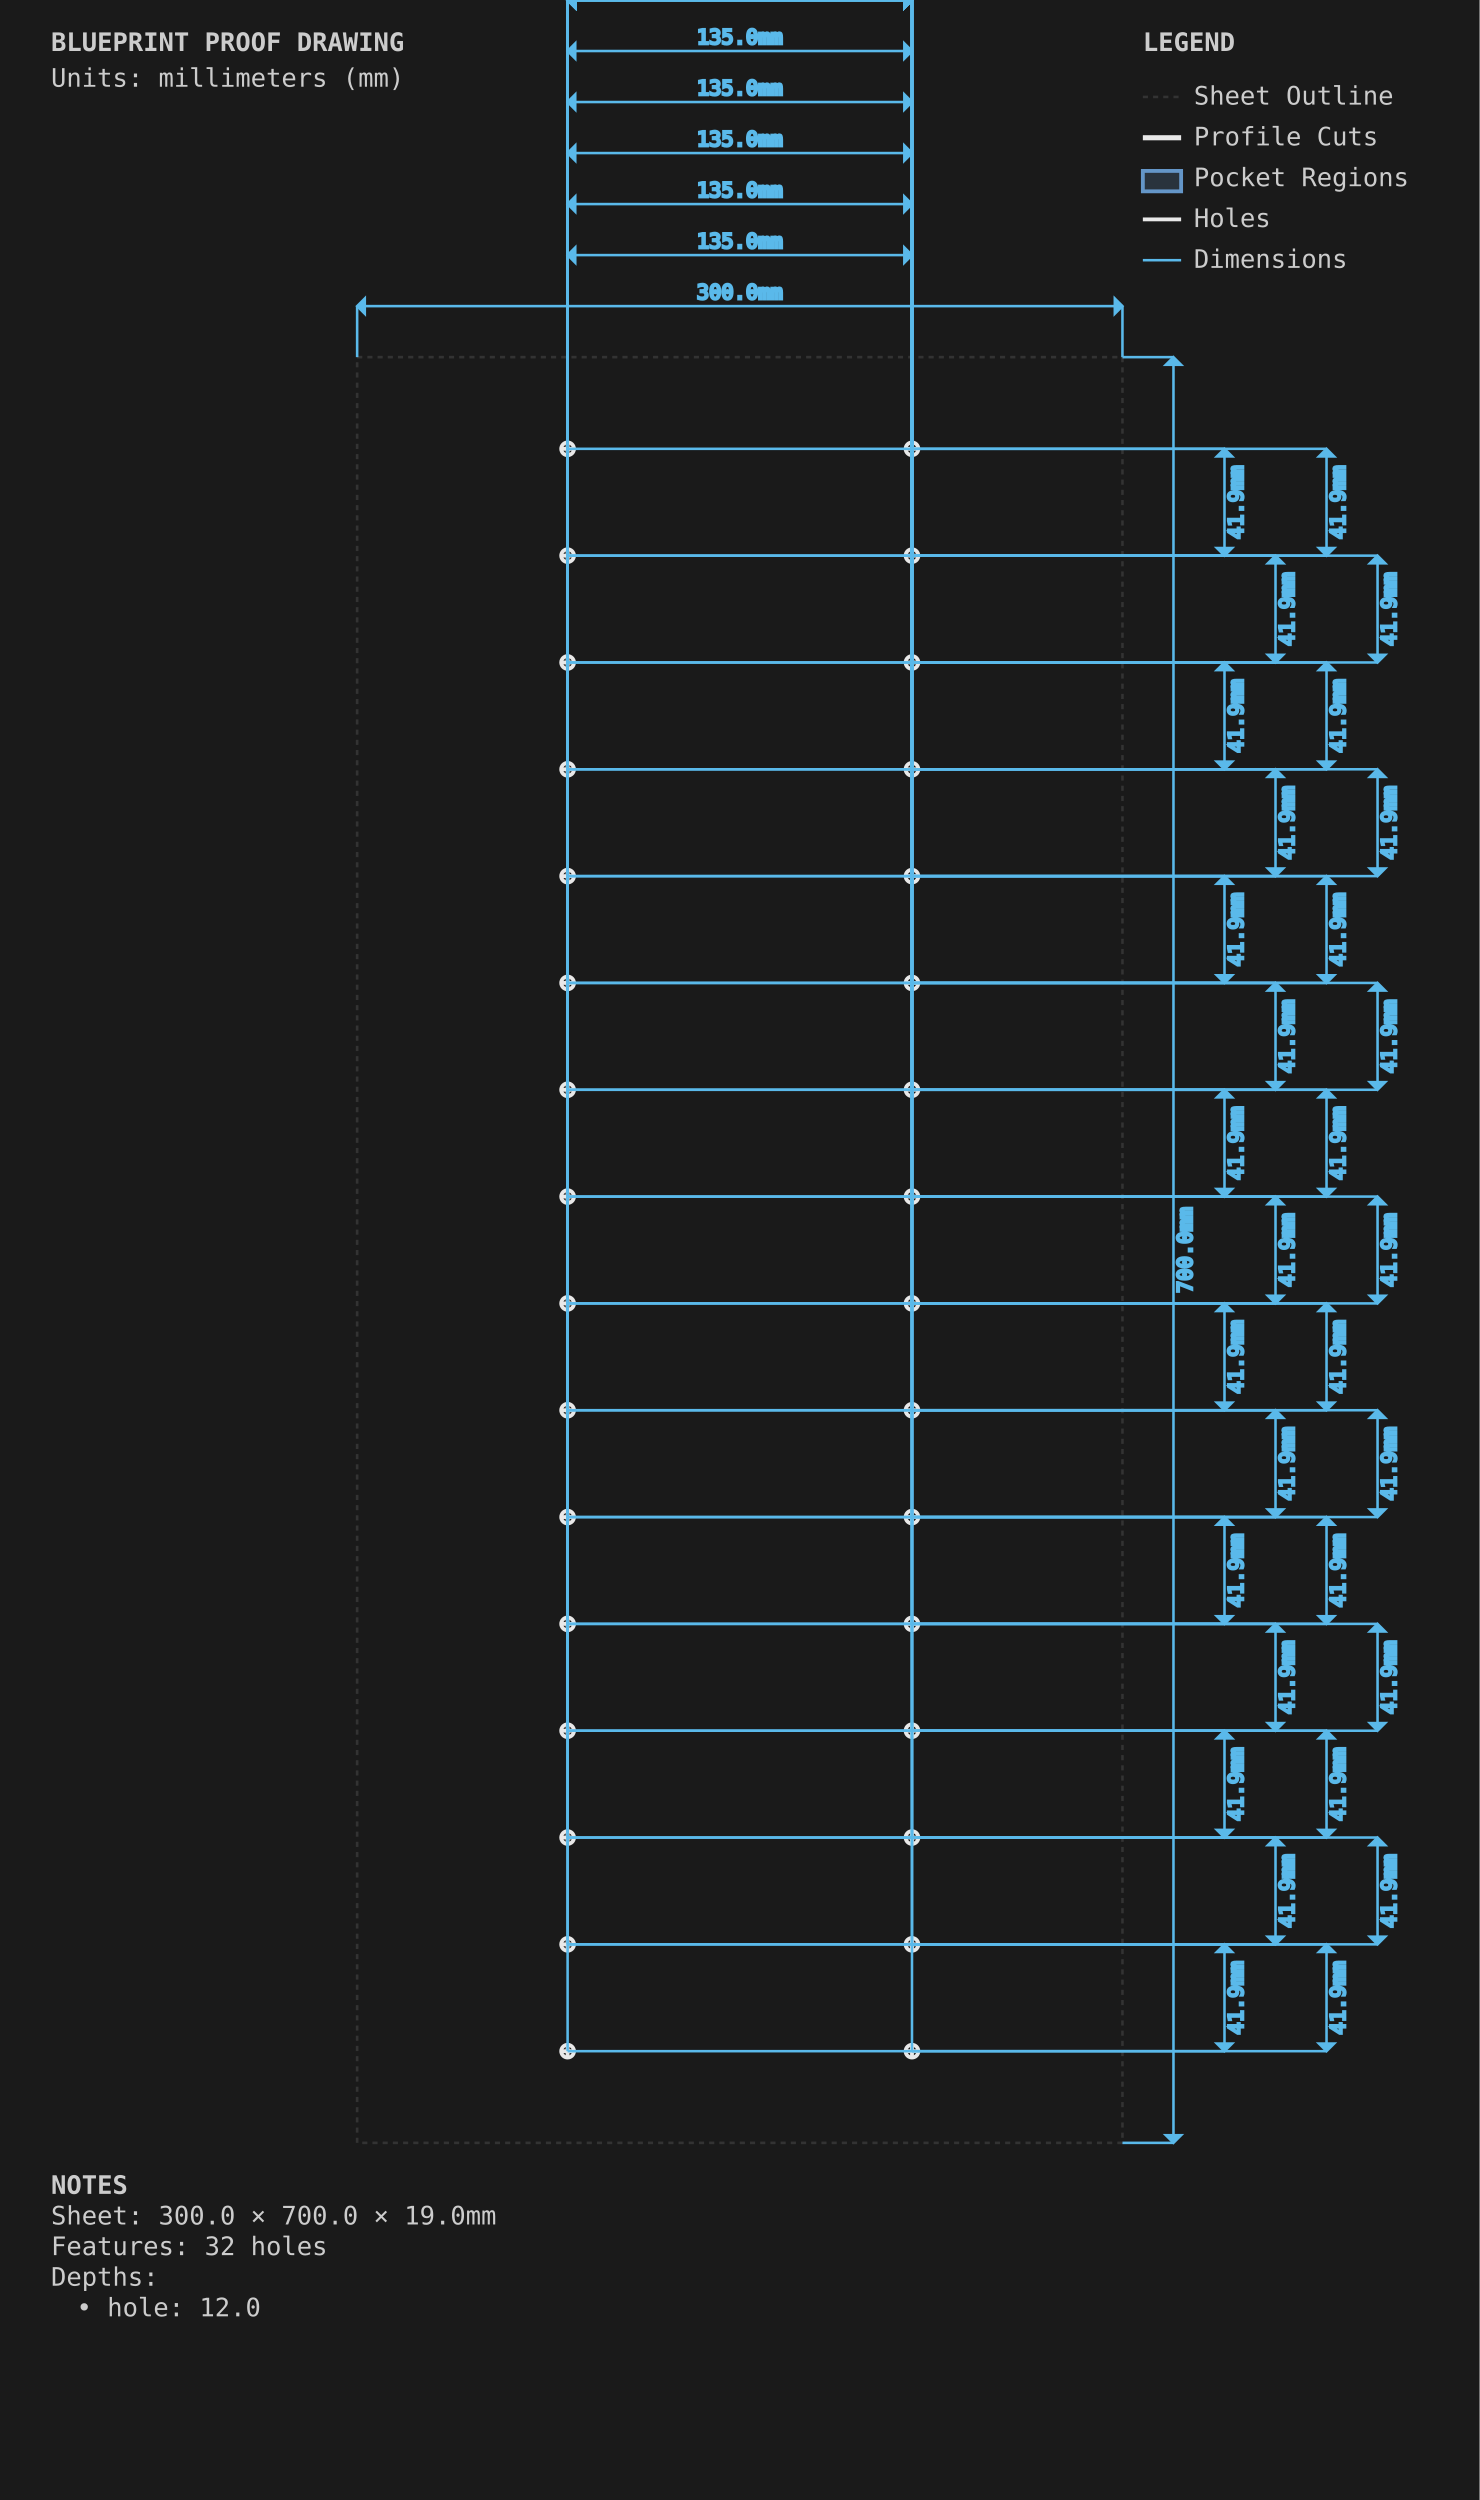
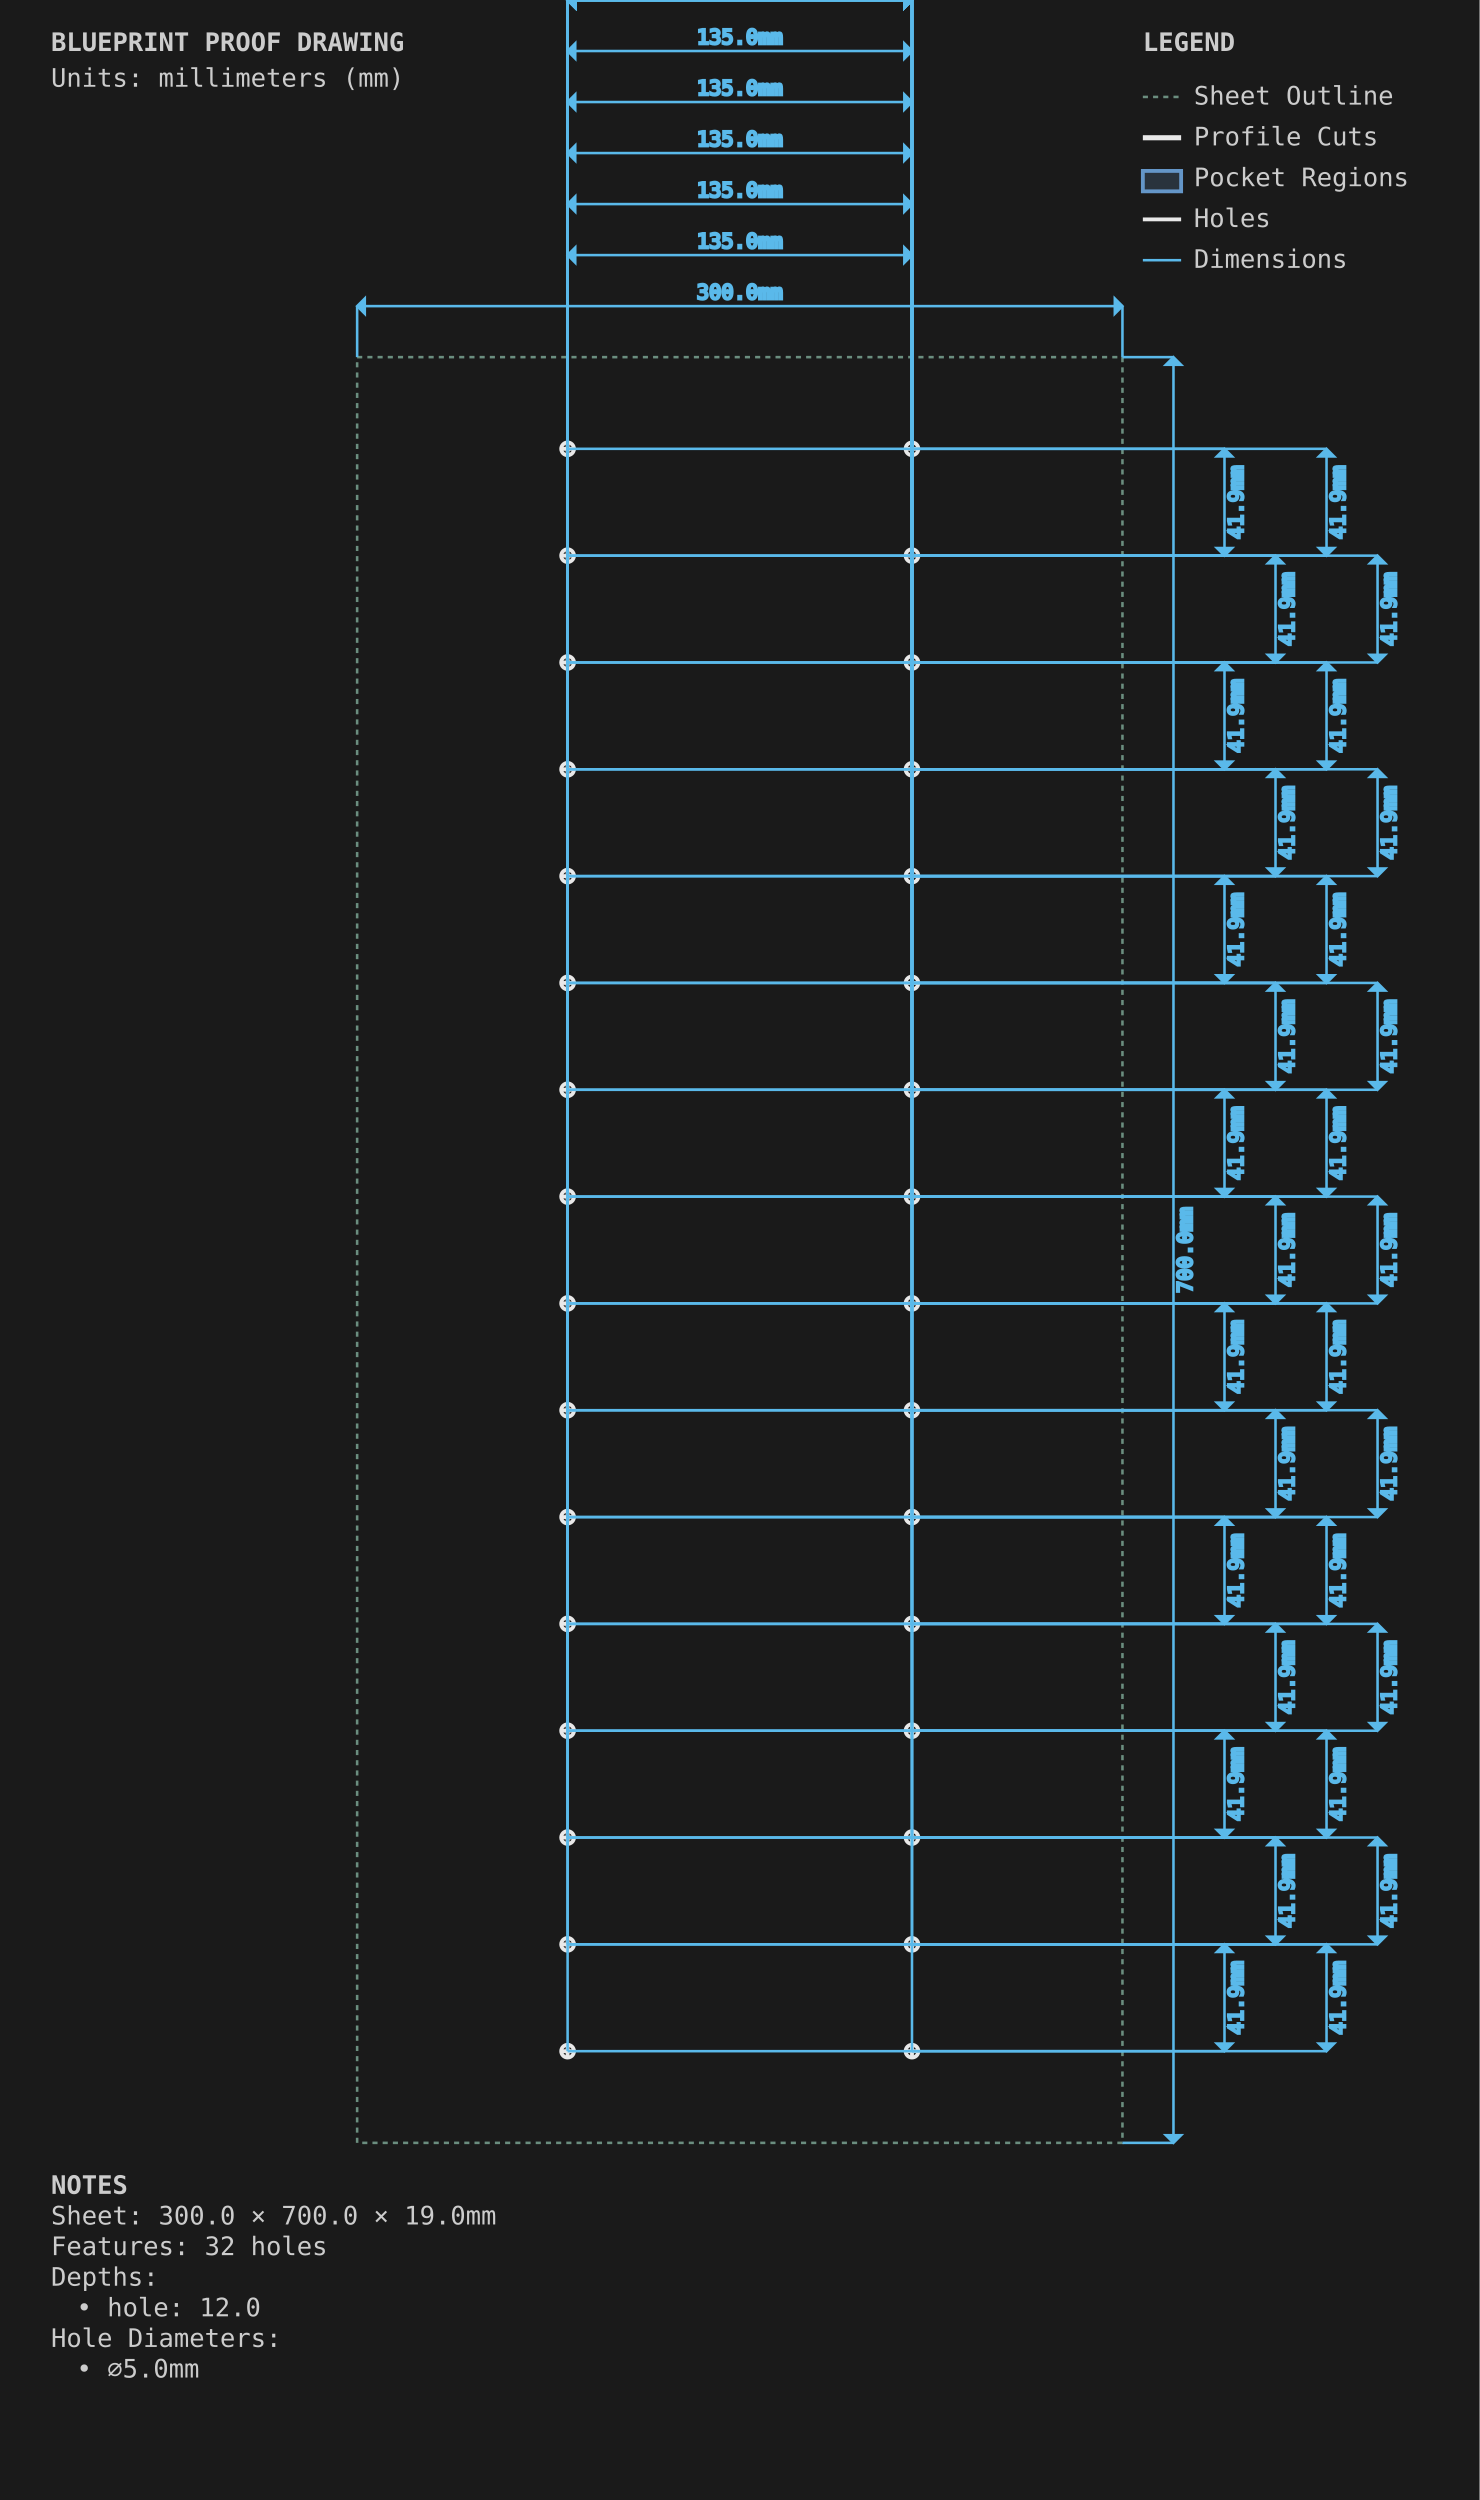
<svg xmlns="http://www.w3.org/2000/svg" viewBox="0 0 580.0 980.0" width="580.0mm" height="980.0mm">
  <style>
-         .sheet-outline { stroke: #333333; stroke-width: 1; fill: none; stroke-dasharray: 2,2; }
+         .sheet-outline { stroke: #6b8e7f; stroke-width: 1; fill: none; stroke-dasharray: 2,2; }
        .profile-cuts { stroke: #e8e8e8; stroke-width: 2; fill: none; }
        .pocket-regions { stroke: #6496c8; stroke-width: 1.5; fill: #6496c8; fill-opacity: 0.2; }
        .holes { stroke: #e8e8e8; stroke-width: 1.5; fill: none; }
        .engrave-paths { stroke: #888888; stroke-width: 1; fill: none; stroke-dasharray: 4,4; }
-         .construction { stroke: #333333; stroke-width: 0.5; fill: none; stroke-dasharray: 2,2; }
+         .construction { stroke: #6b8e7f; stroke-width: 0.5; fill: none; stroke-dasharray: 2,2; }
        .dimensions { stroke: #5ab9ea; stroke-width: 1; fill: none; }
        .dimension-text { fill: #5ab9ea; font-family: monospace; font-size: 8px; }
        .notes { fill: #cccccc; font-family: monospace; font-size: 10px; }
        .legend { fill: #cccccc; font-family: monospace; font-size: 10px; }
    </style>
  <rect x="0" y="0" width="580.0" height="980.0" fill="#1a1a1a" />
  <g id="SHEET_OUTLINE" class="sheet-outline">
    <rect x="140" y="140" width="300.0" height="700.0" />
  </g>
  <g id="PROFILE_CUTS" class="profile-cuts" />
  <g id="POCKET_REGIONS" class="pocket-regions" />
  <g id="ENGRAVE_PATHS" class="engrave-paths" />
  <g id="HOLES" class="holes">
    <circle cx="222.5" cy="175.938" r="2.5" />
    <line x1="219.5" y1="175.938" x2="225.5" y2="175.938" />
    <line x1="222.5" y1="172.938" x2="222.5" y2="178.938" />
    <circle cx="357.5" cy="175.938" r="2.5" />
    <line x1="354.5" y1="175.938" x2="360.5" y2="175.938" />
    <line x1="357.5" y1="172.938" x2="357.5" y2="178.938" />
    <circle cx="222.5" cy="217.812" r="2.5" />
    <line x1="219.5" y1="217.812" x2="225.5" y2="217.812" />
    <line x1="222.5" y1="214.812" x2="222.5" y2="220.812" />
    <circle cx="357.5" cy="217.812" r="2.5" />
    <line x1="354.5" y1="217.812" x2="360.5" y2="217.812" />
    <line x1="357.5" y1="214.812" x2="357.5" y2="220.812" />
    <circle cx="222.5" cy="259.688" r="2.5" />
    <line x1="219.5" y1="259.688" x2="225.5" y2="259.688" />
    <line x1="222.5" y1="256.688" x2="222.5" y2="262.688" />
    <circle cx="357.5" cy="259.688" r="2.5" />
    <line x1="354.5" y1="259.688" x2="360.5" y2="259.688" />
    <line x1="357.5" y1="256.688" x2="357.5" y2="262.688" />
    <circle cx="222.5" cy="301.562" r="2.5" />
    <line x1="219.5" y1="301.562" x2="225.5" y2="301.562" />
    <line x1="222.5" y1="298.562" x2="222.5" y2="304.562" />
    <circle cx="357.5" cy="301.562" r="2.5" />
    <line x1="354.5" y1="301.562" x2="360.5" y2="301.562" />
    <line x1="357.5" y1="298.562" x2="357.5" y2="304.562" />
    <circle cx="222.5" cy="343.438" r="2.5" />
    <line x1="219.5" y1="343.438" x2="225.5" y2="343.438" />
    <line x1="222.5" y1="340.438" x2="222.5" y2="346.438" />
    <circle cx="357.5" cy="343.438" r="2.5" />
    <line x1="354.5" y1="343.438" x2="360.5" y2="343.438" />
    <line x1="357.5" y1="340.438" x2="357.5" y2="346.438" />
    <circle cx="222.5" cy="385.312" r="2.5" />
    <line x1="219.5" y1="385.312" x2="225.5" y2="385.312" />
    <line x1="222.5" y1="382.312" x2="222.5" y2="388.312" />
    <circle cx="357.5" cy="385.312" r="2.5" />
    <line x1="354.5" y1="385.312" x2="360.5" y2="385.312" />
    <line x1="357.5" y1="382.312" x2="357.5" y2="388.312" />
    <circle cx="222.5" cy="427.188" r="2.5" />
    <line x1="219.5" y1="427.188" x2="225.5" y2="427.188" />
    <line x1="222.5" y1="424.188" x2="222.5" y2="430.188" />
    <circle cx="357.5" cy="427.188" r="2.5" />
    <line x1="354.5" y1="427.188" x2="360.5" y2="427.188" />
    <line x1="357.5" y1="424.188" x2="357.5" y2="430.188" />
    <circle cx="222.5" cy="469.062" r="2.5" />
    <line x1="219.5" y1="469.062" x2="225.5" y2="469.062" />
    <line x1="222.5" y1="466.062" x2="222.5" y2="472.062" />
    <circle cx="357.5" cy="469.062" r="2.5" />
    <line x1="354.5" y1="469.062" x2="360.5" y2="469.062" />
    <line x1="357.5" y1="466.062" x2="357.5" y2="472.062" />
    <circle cx="222.5" cy="510.938" r="2.5" />
    <line x1="219.5" y1="510.938" x2="225.5" y2="510.938" />
    <line x1="222.5" y1="507.938" x2="222.5" y2="513.938" />
    <circle cx="357.5" cy="510.938" r="2.5" />
    <line x1="354.5" y1="510.938" x2="360.5" y2="510.938" />
    <line x1="357.5" y1="507.938" x2="357.5" y2="513.938" />
    <circle cx="222.5" cy="552.812" r="2.5" />
    <line x1="219.5" y1="552.812" x2="225.5" y2="552.812" />
    <line x1="222.5" y1="549.812" x2="222.5" y2="555.812" />
    <circle cx="357.5" cy="552.812" r="2.5" />
    <line x1="354.5" y1="552.812" x2="360.5" y2="552.812" />
    <line x1="357.5" y1="549.812" x2="357.5" y2="555.812" />
    <circle cx="222.5" cy="594.688" r="2.5" />
    <line x1="219.5" y1="594.688" x2="225.5" y2="594.688" />
    <line x1="222.5" y1="591.688" x2="222.5" y2="597.688" />
    <circle cx="357.5" cy="594.688" r="2.5" />
    <line x1="354.5" y1="594.688" x2="360.5" y2="594.688" />
    <line x1="357.5" y1="591.688" x2="357.5" y2="597.688" />
    <circle cx="222.5" cy="636.562" r="2.5" />
    <line x1="219.5" y1="636.562" x2="225.5" y2="636.562" />
    <line x1="222.5" y1="633.562" x2="222.5" y2="639.562" />
    <circle cx="357.5" cy="636.562" r="2.5" />
    <line x1="354.5" y1="636.562" x2="360.5" y2="636.562" />
    <line x1="357.5" y1="633.562" x2="357.5" y2="639.562" />
    <circle cx="222.5" cy="678.438" r="2.5" />
    <line x1="219.5" y1="678.438" x2="225.5" y2="678.438" />
    <line x1="222.5" y1="675.438" x2="222.5" y2="681.438" />
    <circle cx="357.5" cy="678.438" r="2.5" />
    <line x1="354.5" y1="678.438" x2="360.5" y2="678.438" />
    <line x1="357.5" y1="675.438" x2="357.5" y2="681.438" />
    <circle cx="222.5" cy="720.312" r="2.5" />
    <line x1="219.5" y1="720.312" x2="225.5" y2="720.312" />
    <line x1="222.5" y1="717.312" x2="222.5" y2="723.312" />
    <circle cx="357.5" cy="720.312" r="2.5" />
    <line x1="354.5" y1="720.312" x2="360.5" y2="720.312" />
    <line x1="357.5" y1="717.312" x2="357.5" y2="723.312" />
    <circle cx="222.5" cy="762.188" r="2.5" />
    <line x1="219.5" y1="762.188" x2="225.5" y2="762.188" />
    <line x1="222.5" y1="759.188" x2="222.5" y2="765.188" />
    <circle cx="357.5" cy="762.188" r="2.5" />
    <line x1="354.5" y1="762.188" x2="360.5" y2="762.188" />
    <line x1="357.5" y1="759.188" x2="357.5" y2="765.188" />
    <circle cx="222.5" cy="804.062" r="2.5" />
    <line x1="219.5" y1="804.062" x2="225.5" y2="804.062" />
    <line x1="222.5" y1="801.062" x2="222.5" y2="807.062" />
    <circle cx="357.5" cy="804.062" r="2.5" />
    <line x1="354.5" y1="804.062" x2="360.5" y2="804.062" />
    <line x1="357.5" y1="801.062" x2="357.5" y2="807.062" />
  </g>
  <g id="CONSTRUCTION" class="construction" />
  <g id="DIMENSIONS" class="dimensions">
    <line x1="140" y1="140" x2="140" y2="120.0" stroke="#5ab9ea" stroke-width="1" />
    <line x1="440.0" y1="140" x2="440.0" y2="120.0" stroke="#5ab9ea" stroke-width="1" />
    <line x1="140" y1="120.0" x2="440.0" y2="120.0" stroke="#5ab9ea" stroke-width="1" />
    <polygon points="140,120.0 143.0,117.0 143.0,123.0" fill="#5ab9ea" />
    <polygon points="440.0,120.0 437.0,117.0 437.0,123.0" fill="#5ab9ea" />
    <text x="290.0" y="115.0" class="dimension-text" text-anchor="middle" dominant-baseline="middle">300.0mm</text>
    <line x1="440.0" y1="140" x2="460.0" y2="140" stroke="#5ab9ea" stroke-width="1" />
    <line x1="440.0" y1="840.0" x2="460.0" y2="840.0" stroke="#5ab9ea" stroke-width="1" />
    <line x1="460.0" y1="140" x2="460.0" y2="840.0" stroke="#5ab9ea" stroke-width="1" />
    <polygon points="460.0,140 457.0,143.0 463.0,143.0" fill="#5ab9ea" />
    <polygon points="460.0,840.0 457.0,837.0 463.0,837.0" fill="#5ab9ea" />
    <text x="465.0" y="490.0" class="dimension-text" text-anchor="middle" dominant-baseline="middle" transform="rotate(-90 465.0 490.0)">700.0mm</text>
    <line x1="222.5" y1="175.938" x2="222.5" y2="100.0" stroke="#5ab9ea" stroke-width="1" />
    <line x1="357.5" y1="175.938" x2="357.5" y2="100.0" stroke="#5ab9ea" stroke-width="1" />
    <line x1="222.5" y1="100.0" x2="357.5" y2="100.0" stroke="#5ab9ea" stroke-width="1" />
    <polygon points="222.5,100.0 225.5,97.0 225.5,103.0" fill="#5ab9ea" />
    <polygon points="357.5,100.0 354.5,97.0 354.5,103.0" fill="#5ab9ea" />
    <text x="290.0" y="95.0" class="dimension-text" text-anchor="middle" dominant-baseline="middle">135.0mm</text>
    <line x1="222.5" y1="217.812" x2="222.5" y2="80.0" stroke="#5ab9ea" stroke-width="1" />
    <line x1="357.5" y1="217.812" x2="357.5" y2="80.0" stroke="#5ab9ea" stroke-width="1" />
    <line x1="222.5" y1="80.0" x2="357.5" y2="80.0" stroke="#5ab9ea" stroke-width="1" />
    <polygon points="222.5,80.0 225.5,77.0 225.5,83.0" fill="#5ab9ea" />
    <polygon points="357.5,80.0 354.5,77.0 354.5,83.0" fill="#5ab9ea" />
    <text x="290.0" y="75.0" class="dimension-text" text-anchor="middle" dominant-baseline="middle">135.0mm</text>
    <line x1="222.5" y1="259.688" x2="222.5" y2="60.0" stroke="#5ab9ea" stroke-width="1" />
    <line x1="357.5" y1="259.688" x2="357.5" y2="60.0" stroke="#5ab9ea" stroke-width="1" />
    <line x1="222.5" y1="60.0" x2="357.5" y2="60.0" stroke="#5ab9ea" stroke-width="1" />
    <polygon points="222.5,60.0 225.5,57.0 225.5,63.0" fill="#5ab9ea" />
    <polygon points="357.5,60.0 354.5,57.0 354.5,63.0" fill="#5ab9ea" />
    <text x="290.0" y="55.0" class="dimension-text" text-anchor="middle" dominant-baseline="middle">135.0mm</text>
    <line x1="222.5" y1="301.562" x2="222.5" y2="40.0" stroke="#5ab9ea" stroke-width="1" />
    <line x1="357.5" y1="301.562" x2="357.5" y2="40.0" stroke="#5ab9ea" stroke-width="1" />
    <line x1="222.5" y1="40.0" x2="357.5" y2="40.0" stroke="#5ab9ea" stroke-width="1" />
    <polygon points="222.5,40.0 225.5,37.0 225.5,43.0" fill="#5ab9ea" />
    <polygon points="357.5,40.0 354.5,37.0 354.5,43.0" fill="#5ab9ea" />
    <text x="290.0" y="35.0" class="dimension-text" text-anchor="middle" dominant-baseline="middle">135.0mm</text>
    <line x1="222.5" y1="343.438" x2="222.5" y2="20.0" stroke="#5ab9ea" stroke-width="1" />
    <line x1="357.5" y1="343.438" x2="357.5" y2="20.0" stroke="#5ab9ea" stroke-width="1" />
    <line x1="222.5" y1="20.0" x2="357.5" y2="20.0" stroke="#5ab9ea" stroke-width="1" />
    <polygon points="222.5,20.0 225.5,17.0 225.5,23.0" fill="#5ab9ea" />
    <polygon points="357.5,20.0 354.5,17.0 354.5,23.0" fill="#5ab9ea" />
    <text x="290.0" y="15.0" class="dimension-text" text-anchor="middle" dominant-baseline="middle">135.0mm</text>
    <line x1="222.5" y1="385.312" x2="222.5" y2="0.0" stroke="#5ab9ea" stroke-width="1" />
    <line x1="357.5" y1="385.312" x2="357.5" y2="0.0" stroke="#5ab9ea" stroke-width="1" />
    <line x1="222.5" y1="0.0" x2="357.5" y2="0.0" stroke="#5ab9ea" stroke-width="1" />
    <polygon points="222.5,0.0 225.5,-3.0 225.5,3.0" fill="#5ab9ea" />
    <polygon points="357.5,0.0 354.5,-3.0 354.5,3.0" fill="#5ab9ea" />
    <text x="290.0" y="-5.0" class="dimension-text" text-anchor="middle" dominant-baseline="middle">135.0mm</text>
    <line x1="222.5" y1="427.188" x2="222.5" y2="0" stroke="#5ab9ea" stroke-width="1" />
    <line x1="357.5" y1="427.188" x2="357.5" y2="0" stroke="#5ab9ea" stroke-width="1" />
    <line x1="222.5" y1="0" x2="357.5" y2="0" stroke="#5ab9ea" stroke-width="1" />
    <polygon points="222.5,0 225.5,-3.0 225.5,3.0" fill="#5ab9ea" />
    <polygon points="357.5,0 354.5,-3.0 354.5,3.0" fill="#5ab9ea" />
    <text x="290.0" y="-5.0" class="dimension-text" text-anchor="middle" dominant-baseline="middle">135.0mm</text>
    <line x1="222.5" y1="469.062" x2="222.5" y2="0" stroke="#5ab9ea" stroke-width="1" />
    <line x1="357.5" y1="469.062" x2="357.5" y2="0" stroke="#5ab9ea" stroke-width="1" />
    <line x1="222.5" y1="0" x2="357.5" y2="0" stroke="#5ab9ea" stroke-width="1" />
    <polygon points="222.5,0 225.5,-3.0 225.5,3.0" fill="#5ab9ea" />
    <polygon points="357.5,0 354.5,-3.0 354.5,3.0" fill="#5ab9ea" />
    <text x="290.0" y="-5.0" class="dimension-text" text-anchor="middle" dominant-baseline="middle">135.0mm</text>
    <line x1="222.5" y1="510.938" x2="222.5" y2="0" stroke="#5ab9ea" stroke-width="1" />
    <line x1="357.5" y1="510.938" x2="357.5" y2="0" stroke="#5ab9ea" stroke-width="1" />
    <line x1="222.5" y1="0" x2="357.5" y2="0" stroke="#5ab9ea" stroke-width="1" />
    <polygon points="222.5,0 225.5,-3.0 225.5,3.0" fill="#5ab9ea" />
    <polygon points="357.5,0 354.5,-3.0 354.5,3.0" fill="#5ab9ea" />
    <text x="290.0" y="-5.0" class="dimension-text" text-anchor="middle" dominant-baseline="middle">135.0mm</text>
    <line x1="222.5" y1="552.812" x2="222.5" y2="0" stroke="#5ab9ea" stroke-width="1" />
    <line x1="357.5" y1="552.812" x2="357.5" y2="0" stroke="#5ab9ea" stroke-width="1" />
    <line x1="222.5" y1="0" x2="357.5" y2="0" stroke="#5ab9ea" stroke-width="1" />
    <polygon points="222.5,0 225.5,-3.0 225.5,3.0" fill="#5ab9ea" />
    <polygon points="357.5,0 354.5,-3.0 354.5,3.0" fill="#5ab9ea" />
    <text x="290.0" y="-5.0" class="dimension-text" text-anchor="middle" dominant-baseline="middle">135.0mm</text>
    <line x1="222.5" y1="594.688" x2="222.5" y2="0" stroke="#5ab9ea" stroke-width="1" />
    <line x1="357.5" y1="594.688" x2="357.5" y2="0" stroke="#5ab9ea" stroke-width="1" />
    <line x1="222.5" y1="0" x2="357.5" y2="0" stroke="#5ab9ea" stroke-width="1" />
    <polygon points="222.5,0 225.5,-3.0 225.5,3.0" fill="#5ab9ea" />
    <polygon points="357.5,0 354.5,-3.0 354.5,3.0" fill="#5ab9ea" />
    <text x="290.0" y="-5.0" class="dimension-text" text-anchor="middle" dominant-baseline="middle">135.0mm</text>
    <line x1="222.5" y1="636.562" x2="222.5" y2="0" stroke="#5ab9ea" stroke-width="1" />
    <line x1="357.5" y1="636.562" x2="357.5" y2="0" stroke="#5ab9ea" stroke-width="1" />
    <line x1="222.5" y1="0" x2="357.5" y2="0" stroke="#5ab9ea" stroke-width="1" />
    <polygon points="222.5,0 225.5,-3.0 225.5,3.0" fill="#5ab9ea" />
    <polygon points="357.5,0 354.5,-3.0 354.5,3.0" fill="#5ab9ea" />
    <text x="290.0" y="-5.0" class="dimension-text" text-anchor="middle" dominant-baseline="middle">135.0mm</text>
    <line x1="222.5" y1="678.438" x2="222.5" y2="0" stroke="#5ab9ea" stroke-width="1" />
    <line x1="357.5" y1="678.438" x2="357.5" y2="0" stroke="#5ab9ea" stroke-width="1" />
    <line x1="222.5" y1="0" x2="357.5" y2="0" stroke="#5ab9ea" stroke-width="1" />
    <polygon points="222.5,0 225.5,-3.0 225.5,3.0" fill="#5ab9ea" />
    <polygon points="357.5,0 354.5,-3.0 354.5,3.0" fill="#5ab9ea" />
    <text x="290.0" y="-5.0" class="dimension-text" text-anchor="middle" dominant-baseline="middle">135.0mm</text>
    <line x1="222.5" y1="720.312" x2="222.5" y2="0" stroke="#5ab9ea" stroke-width="1" />
    <line x1="357.5" y1="720.312" x2="357.5" y2="0" stroke="#5ab9ea" stroke-width="1" />
    <line x1="222.5" y1="0" x2="357.5" y2="0" stroke="#5ab9ea" stroke-width="1" />
    <polygon points="222.5,0 225.5,-3.0 225.5,3.0" fill="#5ab9ea" />
    <polygon points="357.5,0 354.5,-3.0 354.5,3.0" fill="#5ab9ea" />
    <text x="290.0" y="-5.0" class="dimension-text" text-anchor="middle" dominant-baseline="middle">135.0mm</text>
    <line x1="222.5" y1="762.188" x2="222.5" y2="0" stroke="#5ab9ea" stroke-width="1" />
    <line x1="357.5" y1="762.188" x2="357.5" y2="0" stroke="#5ab9ea" stroke-width="1" />
    <line x1="222.5" y1="0" x2="357.5" y2="0" stroke="#5ab9ea" stroke-width="1" />
    <polygon points="222.5,0 225.5,-3.0 225.5,3.0" fill="#5ab9ea" />
    <polygon points="357.5,0 354.5,-3.0 354.5,3.0" fill="#5ab9ea" />
    <text x="290.0" y="-5.0" class="dimension-text" text-anchor="middle" dominant-baseline="middle">135.0mm</text>
    <line x1="222.5" y1="804.062" x2="222.5" y2="0" stroke="#5ab9ea" stroke-width="1" />
    <line x1="357.5" y1="804.062" x2="357.5" y2="0" stroke="#5ab9ea" stroke-width="1" />
    <line x1="222.5" y1="0" x2="357.5" y2="0" stroke="#5ab9ea" stroke-width="1" />
    <polygon points="222.5,0 225.5,-3.0 225.5,3.0" fill="#5ab9ea" />
    <polygon points="357.5,0 354.5,-3.0 354.5,3.0" fill="#5ab9ea" />
    <text x="290.0" y="-5.0" class="dimension-text" text-anchor="middle" dominant-baseline="middle">135.0mm</text>
    <line x1="222.5" y1="175.938" x2="480.0" y2="175.938" stroke="#5ab9ea" stroke-width="1" />
    <line x1="222.5" y1="217.812" x2="480.0" y2="217.812" stroke="#5ab9ea" stroke-width="1" />
    <line x1="480.0" y1="175.938" x2="480.0" y2="217.812" stroke="#5ab9ea" stroke-width="1" />
    <polygon points="480.0,175.938 477.0,178.938 483.0,178.938" fill="#5ab9ea" />
    <polygon points="480.0,217.812 477.0,214.812 483.0,214.812" fill="#5ab9ea" />
    <text x="485.0" y="196.875" class="dimension-text" text-anchor="middle" dominant-baseline="middle" transform="rotate(-90 485.0 196.875)">41.9mm</text>
    <line x1="222.5" y1="217.812" x2="500.0" y2="217.812" stroke="#5ab9ea" stroke-width="1" />
    <line x1="222.5" y1="259.688" x2="500.0" y2="259.688" stroke="#5ab9ea" stroke-width="1" />
    <line x1="500.0" y1="217.812" x2="500.0" y2="259.688" stroke="#5ab9ea" stroke-width="1" />
    <polygon points="500.0,217.812 497.0,220.812 503.0,220.812" fill="#5ab9ea" />
    <polygon points="500.0,259.688 497.0,256.688 503.0,256.688" fill="#5ab9ea" />
    <text x="505.0" y="238.75" class="dimension-text" text-anchor="middle" dominant-baseline="middle" transform="rotate(-90 505.0 238.75)">41.9mm</text>
    <line x1="222.5" y1="259.688" x2="480.0" y2="259.688" stroke="#5ab9ea" stroke-width="1" />
    <line x1="222.5" y1="301.562" x2="480.0" y2="301.562" stroke="#5ab9ea" stroke-width="1" />
    <line x1="480.0" y1="259.688" x2="480.0" y2="301.562" stroke="#5ab9ea" stroke-width="1" />
    <polygon points="480.0,259.688 477.0,262.688 483.0,262.688" fill="#5ab9ea" />
    <polygon points="480.0,301.562 477.0,298.562 483.0,298.562" fill="#5ab9ea" />
    <text x="485.0" y="280.625" class="dimension-text" text-anchor="middle" dominant-baseline="middle" transform="rotate(-90 485.0 280.625)">41.9mm</text>
    <line x1="222.5" y1="301.562" x2="500.0" y2="301.562" stroke="#5ab9ea" stroke-width="1" />
    <line x1="222.5" y1="343.438" x2="500.0" y2="343.438" stroke="#5ab9ea" stroke-width="1" />
    <line x1="500.0" y1="301.562" x2="500.0" y2="343.438" stroke="#5ab9ea" stroke-width="1" />
    <polygon points="500.0,301.562 497.0,304.562 503.0,304.562" fill="#5ab9ea" />
    <polygon points="500.0,343.438 497.0,340.438 503.0,340.438" fill="#5ab9ea" />
    <text x="505.0" y="322.5" class="dimension-text" text-anchor="middle" dominant-baseline="middle" transform="rotate(-90 505.0 322.5)">41.9mm</text>
    <line x1="222.5" y1="343.438" x2="480.0" y2="343.438" stroke="#5ab9ea" stroke-width="1" />
    <line x1="222.5" y1="385.312" x2="480.0" y2="385.312" stroke="#5ab9ea" stroke-width="1" />
    <line x1="480.0" y1="343.438" x2="480.0" y2="385.312" stroke="#5ab9ea" stroke-width="1" />
    <polygon points="480.0,343.438 477.0,346.438 483.0,346.438" fill="#5ab9ea" />
    <polygon points="480.0,385.312 477.0,382.312 483.0,382.312" fill="#5ab9ea" />
    <text x="485.0" y="364.375" class="dimension-text" text-anchor="middle" dominant-baseline="middle" transform="rotate(-90 485.0 364.375)">41.9mm</text>
    <line x1="222.5" y1="385.312" x2="500.0" y2="385.312" stroke="#5ab9ea" stroke-width="1" />
    <line x1="222.5" y1="427.188" x2="500.0" y2="427.188" stroke="#5ab9ea" stroke-width="1" />
    <line x1="500.0" y1="385.312" x2="500.0" y2="427.188" stroke="#5ab9ea" stroke-width="1" />
    <polygon points="500.0,385.312 497.0,388.312 503.0,388.312" fill="#5ab9ea" />
    <polygon points="500.0,427.188 497.0,424.188 503.0,424.188" fill="#5ab9ea" />
    <text x="505.0" y="406.25" class="dimension-text" text-anchor="middle" dominant-baseline="middle" transform="rotate(-90 505.0 406.25)">41.9mm</text>
    <line x1="222.5" y1="427.188" x2="480.0" y2="427.188" stroke="#5ab9ea" stroke-width="1" />
    <line x1="222.5" y1="469.062" x2="480.0" y2="469.062" stroke="#5ab9ea" stroke-width="1" />
    <line x1="480.0" y1="427.188" x2="480.0" y2="469.062" stroke="#5ab9ea" stroke-width="1" />
    <polygon points="480.0,427.188 477.0,430.188 483.0,430.188" fill="#5ab9ea" />
    <polygon points="480.0,469.062 477.0,466.062 483.0,466.062" fill="#5ab9ea" />
    <text x="485.0" y="448.125" class="dimension-text" text-anchor="middle" dominant-baseline="middle" transform="rotate(-90 485.0 448.125)">41.9mm</text>
    <line x1="222.5" y1="469.062" x2="500.0" y2="469.062" stroke="#5ab9ea" stroke-width="1" />
    <line x1="222.5" y1="510.938" x2="500.0" y2="510.938" stroke="#5ab9ea" stroke-width="1" />
    <line x1="500.0" y1="469.062" x2="500.0" y2="510.938" stroke="#5ab9ea" stroke-width="1" />
    <polygon points="500.0,469.062 497.0,472.062 503.0,472.062" fill="#5ab9ea" />
    <polygon points="500.0,510.938 497.0,507.938 503.0,507.938" fill="#5ab9ea" />
    <text x="505.0" y="490.0" class="dimension-text" text-anchor="middle" dominant-baseline="middle" transform="rotate(-90 505.0 490.0)">41.9mm</text>
    <line x1="222.5" y1="510.938" x2="480.0" y2="510.938" stroke="#5ab9ea" stroke-width="1" />
    <line x1="222.5" y1="552.812" x2="480.0" y2="552.812" stroke="#5ab9ea" stroke-width="1" />
    <line x1="480.0" y1="510.938" x2="480.0" y2="552.812" stroke="#5ab9ea" stroke-width="1" />
    <polygon points="480.0,510.938 477.0,513.938 483.0,513.938" fill="#5ab9ea" />
    <polygon points="480.0,552.812 477.0,549.812 483.0,549.812" fill="#5ab9ea" />
    <text x="485.0" y="531.875" class="dimension-text" text-anchor="middle" dominant-baseline="middle" transform="rotate(-90 485.0 531.875)">41.9mm</text>
    <line x1="222.5" y1="552.812" x2="500.0" y2="552.812" stroke="#5ab9ea" stroke-width="1" />
    <line x1="222.5" y1="594.688" x2="500.0" y2="594.688" stroke="#5ab9ea" stroke-width="1" />
    <line x1="500.0" y1="552.812" x2="500.0" y2="594.688" stroke="#5ab9ea" stroke-width="1" />
    <polygon points="500.0,552.812 497.0,555.812 503.0,555.812" fill="#5ab9ea" />
    <polygon points="500.0,594.688 497.0,591.688 503.0,591.688" fill="#5ab9ea" />
    <text x="505.0" y="573.75" class="dimension-text" text-anchor="middle" dominant-baseline="middle" transform="rotate(-90 505.0 573.75)">41.9mm</text>
    <line x1="222.5" y1="594.688" x2="480.0" y2="594.688" stroke="#5ab9ea" stroke-width="1" />
    <line x1="222.5" y1="636.562" x2="480.0" y2="636.562" stroke="#5ab9ea" stroke-width="1" />
    <line x1="480.0" y1="594.688" x2="480.0" y2="636.562" stroke="#5ab9ea" stroke-width="1" />
    <polygon points="480.0,594.688 477.0,597.688 483.0,597.688" fill="#5ab9ea" />
    <polygon points="480.0,636.562 477.0,633.562 483.0,633.562" fill="#5ab9ea" />
    <text x="485.0" y="615.625" class="dimension-text" text-anchor="middle" dominant-baseline="middle" transform="rotate(-90 485.0 615.625)">41.9mm</text>
    <line x1="222.5" y1="636.562" x2="500.0" y2="636.562" stroke="#5ab9ea" stroke-width="1" />
    <line x1="222.5" y1="678.438" x2="500.0" y2="678.438" stroke="#5ab9ea" stroke-width="1" />
    <line x1="500.0" y1="636.562" x2="500.0" y2="678.438" stroke="#5ab9ea" stroke-width="1" />
    <polygon points="500.0,636.562 497.0,639.562 503.0,639.562" fill="#5ab9ea" />
    <polygon points="500.0,678.438 497.0,675.438 503.0,675.438" fill="#5ab9ea" />
    <text x="505.0" y="657.5" class="dimension-text" text-anchor="middle" dominant-baseline="middle" transform="rotate(-90 505.0 657.5)">41.9mm</text>
    <line x1="222.5" y1="678.438" x2="480.0" y2="678.438" stroke="#5ab9ea" stroke-width="1" />
    <line x1="222.5" y1="720.312" x2="480.0" y2="720.312" stroke="#5ab9ea" stroke-width="1" />
    <line x1="480.0" y1="678.438" x2="480.0" y2="720.312" stroke="#5ab9ea" stroke-width="1" />
    <polygon points="480.0,678.438 477.0,681.438 483.0,681.438" fill="#5ab9ea" />
    <polygon points="480.0,720.312 477.0,717.312 483.0,717.312" fill="#5ab9ea" />
    <text x="485.0" y="699.375" class="dimension-text" text-anchor="middle" dominant-baseline="middle" transform="rotate(-90 485.0 699.375)">41.9mm</text>
    <line x1="222.5" y1="720.312" x2="500.0" y2="720.312" stroke="#5ab9ea" stroke-width="1" />
    <line x1="222.5" y1="762.188" x2="500.0" y2="762.188" stroke="#5ab9ea" stroke-width="1" />
    <line x1="500.0" y1="720.312" x2="500.0" y2="762.188" stroke="#5ab9ea" stroke-width="1" />
    <polygon points="500.0,720.312 497.0,723.312 503.0,723.312" fill="#5ab9ea" />
    <polygon points="500.0,762.188 497.0,759.188 503.0,759.188" fill="#5ab9ea" />
    <text x="505.0" y="741.25" class="dimension-text" text-anchor="middle" dominant-baseline="middle" transform="rotate(-90 505.0 741.25)">41.9mm</text>
    <line x1="222.5" y1="762.188" x2="480.0" y2="762.188" stroke="#5ab9ea" stroke-width="1" />
    <line x1="222.5" y1="804.062" x2="480.0" y2="804.062" stroke="#5ab9ea" stroke-width="1" />
    <line x1="480.0" y1="762.188" x2="480.0" y2="804.062" stroke="#5ab9ea" stroke-width="1" />
    <polygon points="480.0,762.188 477.0,765.188 483.0,765.188" fill="#5ab9ea" />
    <polygon points="480.0,804.062 477.0,801.062 483.0,801.062" fill="#5ab9ea" />
    <text x="485.0" y="783.125" class="dimension-text" text-anchor="middle" dominant-baseline="middle" transform="rotate(-90 485.0 783.125)">41.9mm</text>
    <line x1="357.5" y1="175.938" x2="520.0" y2="175.938" stroke="#5ab9ea" stroke-width="1" />
    <line x1="357.5" y1="217.812" x2="520.0" y2="217.812" stroke="#5ab9ea" stroke-width="1" />
    <line x1="520.0" y1="175.938" x2="520.0" y2="217.812" stroke="#5ab9ea" stroke-width="1" />
    <polygon points="520.0,175.938 517.0,178.938 523.0,178.938" fill="#5ab9ea" />
    <polygon points="520.0,217.812 517.0,214.812 523.0,214.812" fill="#5ab9ea" />
    <text x="525.0" y="196.875" class="dimension-text" text-anchor="middle" dominant-baseline="middle" transform="rotate(-90 525.0 196.875)">41.9mm</text>
    <line x1="357.5" y1="217.812" x2="540.0" y2="217.812" stroke="#5ab9ea" stroke-width="1" />
    <line x1="357.5" y1="259.688" x2="540.0" y2="259.688" stroke="#5ab9ea" stroke-width="1" />
    <line x1="540.0" y1="217.812" x2="540.0" y2="259.688" stroke="#5ab9ea" stroke-width="1" />
    <polygon points="540.0,217.812 537.0,220.812 543.0,220.812" fill="#5ab9ea" />
    <polygon points="540.0,259.688 537.0,256.688 543.0,256.688" fill="#5ab9ea" />
    <text x="545.0" y="238.75" class="dimension-text" text-anchor="middle" dominant-baseline="middle" transform="rotate(-90 545.0 238.75)">41.9mm</text>
    <line x1="357.5" y1="259.688" x2="520.0" y2="259.688" stroke="#5ab9ea" stroke-width="1" />
    <line x1="357.5" y1="301.562" x2="520.0" y2="301.562" stroke="#5ab9ea" stroke-width="1" />
    <line x1="520.0" y1="259.688" x2="520.0" y2="301.562" stroke="#5ab9ea" stroke-width="1" />
    <polygon points="520.0,259.688 517.0,262.688 523.0,262.688" fill="#5ab9ea" />
    <polygon points="520.0,301.562 517.0,298.562 523.0,298.562" fill="#5ab9ea" />
    <text x="525.0" y="280.625" class="dimension-text" text-anchor="middle" dominant-baseline="middle" transform="rotate(-90 525.0 280.625)">41.9mm</text>
    <line x1="357.5" y1="301.562" x2="540.0" y2="301.562" stroke="#5ab9ea" stroke-width="1" />
    <line x1="357.5" y1="343.438" x2="540.0" y2="343.438" stroke="#5ab9ea" stroke-width="1" />
    <line x1="540.0" y1="301.562" x2="540.0" y2="343.438" stroke="#5ab9ea" stroke-width="1" />
    <polygon points="540.0,301.562 537.0,304.562 543.0,304.562" fill="#5ab9ea" />
    <polygon points="540.0,343.438 537.0,340.438 543.0,340.438" fill="#5ab9ea" />
    <text x="545.0" y="322.5" class="dimension-text" text-anchor="middle" dominant-baseline="middle" transform="rotate(-90 545.0 322.5)">41.9mm</text>
    <line x1="357.5" y1="343.438" x2="520.0" y2="343.438" stroke="#5ab9ea" stroke-width="1" />
    <line x1="357.5" y1="385.312" x2="520.0" y2="385.312" stroke="#5ab9ea" stroke-width="1" />
    <line x1="520.0" y1="343.438" x2="520.0" y2="385.312" stroke="#5ab9ea" stroke-width="1" />
    <polygon points="520.0,343.438 517.0,346.438 523.0,346.438" fill="#5ab9ea" />
    <polygon points="520.0,385.312 517.0,382.312 523.0,382.312" fill="#5ab9ea" />
    <text x="525.0" y="364.375" class="dimension-text" text-anchor="middle" dominant-baseline="middle" transform="rotate(-90 525.0 364.375)">41.9mm</text>
    <line x1="357.5" y1="385.312" x2="540.0" y2="385.312" stroke="#5ab9ea" stroke-width="1" />
    <line x1="357.5" y1="427.188" x2="540.0" y2="427.188" stroke="#5ab9ea" stroke-width="1" />
    <line x1="540.0" y1="385.312" x2="540.0" y2="427.188" stroke="#5ab9ea" stroke-width="1" />
    <polygon points="540.0,385.312 537.0,388.312 543.0,388.312" fill="#5ab9ea" />
    <polygon points="540.0,427.188 537.0,424.188 543.0,424.188" fill="#5ab9ea" />
    <text x="545.0" y="406.25" class="dimension-text" text-anchor="middle" dominant-baseline="middle" transform="rotate(-90 545.0 406.25)">41.9mm</text>
    <line x1="357.5" y1="427.188" x2="520.0" y2="427.188" stroke="#5ab9ea" stroke-width="1" />
    <line x1="357.5" y1="469.062" x2="520.0" y2="469.062" stroke="#5ab9ea" stroke-width="1" />
    <line x1="520.0" y1="427.188" x2="520.0" y2="469.062" stroke="#5ab9ea" stroke-width="1" />
    <polygon points="520.0,427.188 517.0,430.188 523.0,430.188" fill="#5ab9ea" />
    <polygon points="520.0,469.062 517.0,466.062 523.0,466.062" fill="#5ab9ea" />
    <text x="525.0" y="448.125" class="dimension-text" text-anchor="middle" dominant-baseline="middle" transform="rotate(-90 525.0 448.125)">41.9mm</text>
    <line x1="357.5" y1="469.062" x2="540.0" y2="469.062" stroke="#5ab9ea" stroke-width="1" />
    <line x1="357.5" y1="510.938" x2="540.0" y2="510.938" stroke="#5ab9ea" stroke-width="1" />
    <line x1="540.0" y1="469.062" x2="540.0" y2="510.938" stroke="#5ab9ea" stroke-width="1" />
    <polygon points="540.0,469.062 537.0,472.062 543.0,472.062" fill="#5ab9ea" />
    <polygon points="540.0,510.938 537.0,507.938 543.0,507.938" fill="#5ab9ea" />
    <text x="545.0" y="490.0" class="dimension-text" text-anchor="middle" dominant-baseline="middle" transform="rotate(-90 545.0 490.0)">41.9mm</text>
    <line x1="357.5" y1="510.938" x2="520.0" y2="510.938" stroke="#5ab9ea" stroke-width="1" />
    <line x1="357.5" y1="552.812" x2="520.0" y2="552.812" stroke="#5ab9ea" stroke-width="1" />
    <line x1="520.0" y1="510.938" x2="520.0" y2="552.812" stroke="#5ab9ea" stroke-width="1" />
    <polygon points="520.0,510.938 517.0,513.938 523.0,513.938" fill="#5ab9ea" />
    <polygon points="520.0,552.812 517.0,549.812 523.0,549.812" fill="#5ab9ea" />
    <text x="525.0" y="531.875" class="dimension-text" text-anchor="middle" dominant-baseline="middle" transform="rotate(-90 525.0 531.875)">41.9mm</text>
    <line x1="357.5" y1="552.812" x2="540.0" y2="552.812" stroke="#5ab9ea" stroke-width="1" />
    <line x1="357.5" y1="594.688" x2="540.0" y2="594.688" stroke="#5ab9ea" stroke-width="1" />
    <line x1="540.0" y1="552.812" x2="540.0" y2="594.688" stroke="#5ab9ea" stroke-width="1" />
    <polygon points="540.0,552.812 537.0,555.812 543.0,555.812" fill="#5ab9ea" />
    <polygon points="540.0,594.688 537.0,591.688 543.0,591.688" fill="#5ab9ea" />
    <text x="545.0" y="573.75" class="dimension-text" text-anchor="middle" dominant-baseline="middle" transform="rotate(-90 545.0 573.75)">41.9mm</text>
    <line x1="357.5" y1="594.688" x2="520.0" y2="594.688" stroke="#5ab9ea" stroke-width="1" />
    <line x1="357.5" y1="636.562" x2="520.0" y2="636.562" stroke="#5ab9ea" stroke-width="1" />
    <line x1="520.0" y1="594.688" x2="520.0" y2="636.562" stroke="#5ab9ea" stroke-width="1" />
    <polygon points="520.0,594.688 517.0,597.688 523.0,597.688" fill="#5ab9ea" />
    <polygon points="520.0,636.562 517.0,633.562 523.0,633.562" fill="#5ab9ea" />
    <text x="525.0" y="615.625" class="dimension-text" text-anchor="middle" dominant-baseline="middle" transform="rotate(-90 525.0 615.625)">41.9mm</text>
    <line x1="357.5" y1="636.562" x2="540.0" y2="636.562" stroke="#5ab9ea" stroke-width="1" />
    <line x1="357.5" y1="678.438" x2="540.0" y2="678.438" stroke="#5ab9ea" stroke-width="1" />
    <line x1="540.0" y1="636.562" x2="540.0" y2="678.438" stroke="#5ab9ea" stroke-width="1" />
    <polygon points="540.0,636.562 537.0,639.562 543.0,639.562" fill="#5ab9ea" />
    <polygon points="540.0,678.438 537.0,675.438 543.0,675.438" fill="#5ab9ea" />
    <text x="545.0" y="657.5" class="dimension-text" text-anchor="middle" dominant-baseline="middle" transform="rotate(-90 545.0 657.5)">41.9mm</text>
    <line x1="357.5" y1="678.438" x2="520.0" y2="678.438" stroke="#5ab9ea" stroke-width="1" />
    <line x1="357.5" y1="720.312" x2="520.0" y2="720.312" stroke="#5ab9ea" stroke-width="1" />
    <line x1="520.0" y1="678.438" x2="520.0" y2="720.312" stroke="#5ab9ea" stroke-width="1" />
    <polygon points="520.0,678.438 517.0,681.438 523.0,681.438" fill="#5ab9ea" />
    <polygon points="520.0,720.312 517.0,717.312 523.0,717.312" fill="#5ab9ea" />
    <text x="525.0" y="699.375" class="dimension-text" text-anchor="middle" dominant-baseline="middle" transform="rotate(-90 525.0 699.375)">41.9mm</text>
    <line x1="357.5" y1="720.312" x2="540.0" y2="720.312" stroke="#5ab9ea" stroke-width="1" />
    <line x1="357.5" y1="762.188" x2="540.0" y2="762.188" stroke="#5ab9ea" stroke-width="1" />
    <line x1="540.0" y1="720.312" x2="540.0" y2="762.188" stroke="#5ab9ea" stroke-width="1" />
    <polygon points="540.0,720.312 537.0,723.312 543.0,723.312" fill="#5ab9ea" />
    <polygon points="540.0,762.188 537.0,759.188 543.0,759.188" fill="#5ab9ea" />
    <text x="545.0" y="741.25" class="dimension-text" text-anchor="middle" dominant-baseline="middle" transform="rotate(-90 545.0 741.25)">41.9mm</text>
    <line x1="357.5" y1="762.188" x2="520.0" y2="762.188" stroke="#5ab9ea" stroke-width="1" />
    <line x1="357.5" y1="804.062" x2="520.0" y2="804.062" stroke="#5ab9ea" stroke-width="1" />
    <line x1="520.0" y1="762.188" x2="520.0" y2="804.062" stroke="#5ab9ea" stroke-width="1" />
    <polygon points="520.0,762.188 517.0,765.188 523.0,765.188" fill="#5ab9ea" />
    <polygon points="520.0,804.062 517.0,801.062 523.0,801.062" fill="#5ab9ea" />
    <text x="525.0" y="783.125" class="dimension-text" text-anchor="middle" dominant-baseline="middle" transform="rotate(-90 525.0 783.125)">41.9mm</text>
  </g>
  <g id="NOTES" class="notes">
    <text x="20" y="860.0" class="notes" font-weight="bold">NOTES</text>
    <text x="20" y="872.0" class="notes">Sheet: 300.0 × 700.0 × 19.0mm</text>
    <text x="20" y="884.0" class="notes">Features: 32 holes</text>
    <text x="20" y="896.0" class="notes">Depths:</text>
    <text x="30" y="908.0" class="notes">• hole: 12.0</text>
+     <text x="20" y="920.0" class="notes">Hole Diameters:</text>
+     <text x="30" y="932.0" class="notes">• ⌀5.0mm</text>
  </g>
  <g id="TITLE_BLOCK" class="title-block">
    <text x="20" y="20" class="notes" font-weight="bold" font-size="14px">BLUEPRINT PROOF DRAWING</text>
    <text x="20" y="34" class="notes" font-size="9px">Units: millimeters (mm)</text>
  </g>
  <g id="LEGEND" class="legend">
    <text x="448.0" y="20" class="legend" font-weight="bold">LEGEND</text>
-     <line x1="448.0" y1="38" x2="463.0" y2="38" stroke="#333333" stroke-width="1" stroke-dasharray="2,2" />
+     <line x1="448.0" y1="38" x2="463.0" y2="38" stroke="#6b8e7f" stroke-width="1" stroke-dasharray="2,2" />
    <text x="468.0" y="41" class="legend">Sheet Outline</text>
    <line x1="448.0" y1="54" x2="463.0" y2="54" stroke="#e8e8e8" stroke-width="2" />
    <text x="468.0" y="57" class="legend">Profile Cuts</text>
    <rect x="448.0" y="67" width="15.0" height="8" stroke="#6496c8" stroke-width="1.5" fill="#6496c8" fill-opacity="0.2" />
    <text x="468.0" y="73" class="legend">Pocket Regions</text>
    <line x1="448.0" y1="86" x2="463.0" y2="86" stroke="#e8e8e8" stroke-width="1.5" />
    <text x="468.0" y="89" class="legend">Holes</text>
    <line x1="448.0" y1="102" x2="463.0" y2="102" stroke="#5ab9ea" stroke-width="1" />
    <text x="468.0" y="105" class="legend">Dimensions</text>
  </g>
</svg>
